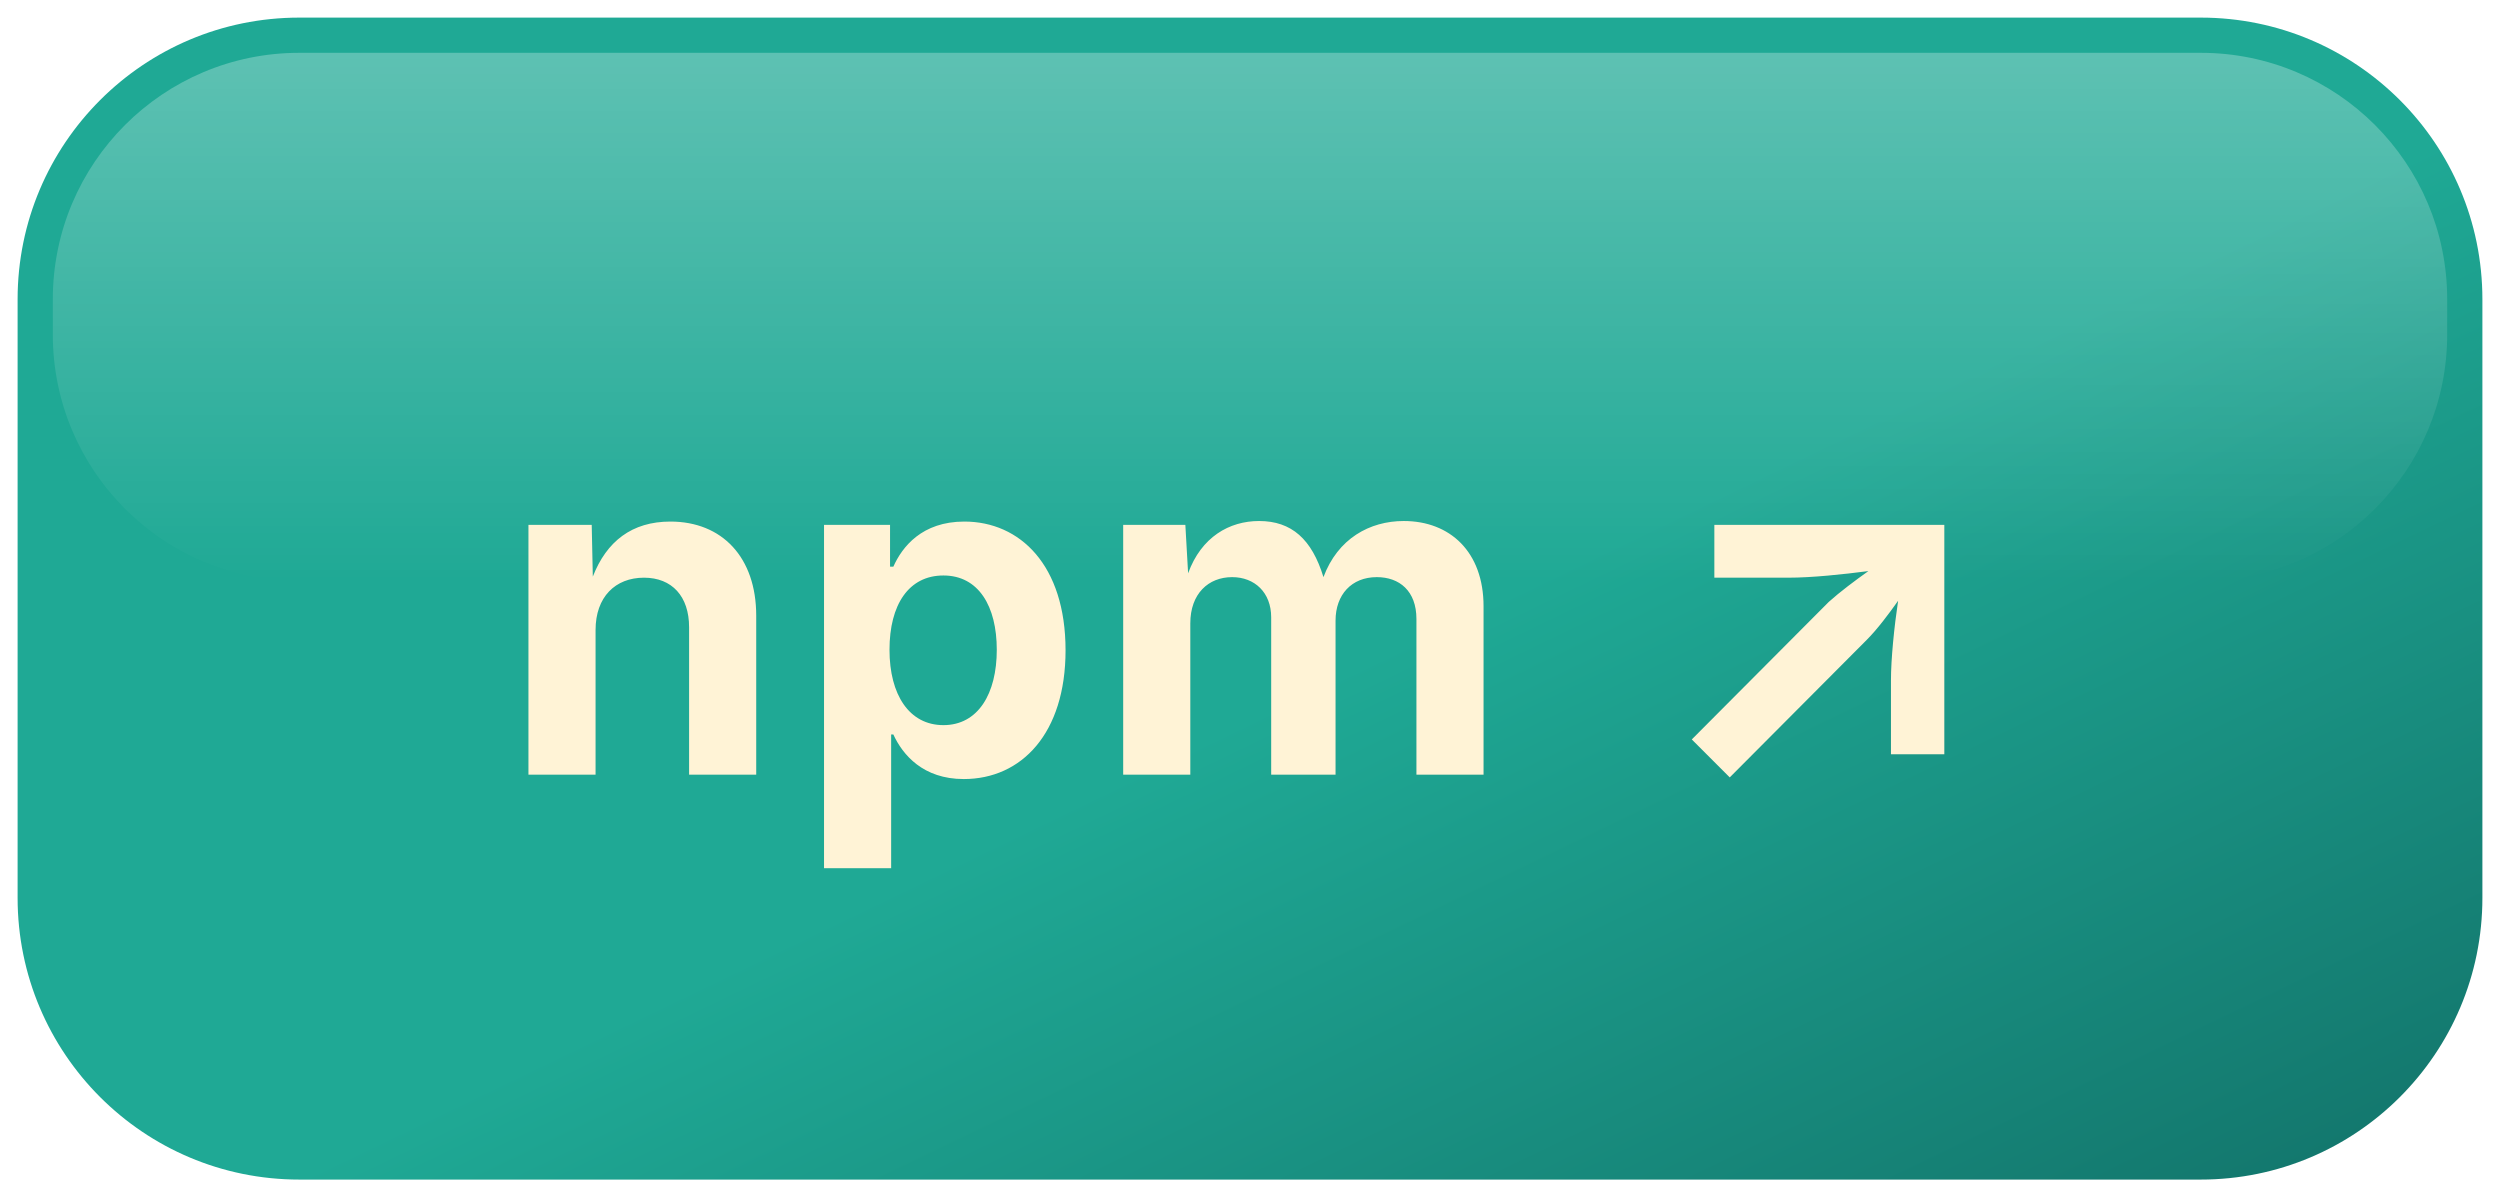
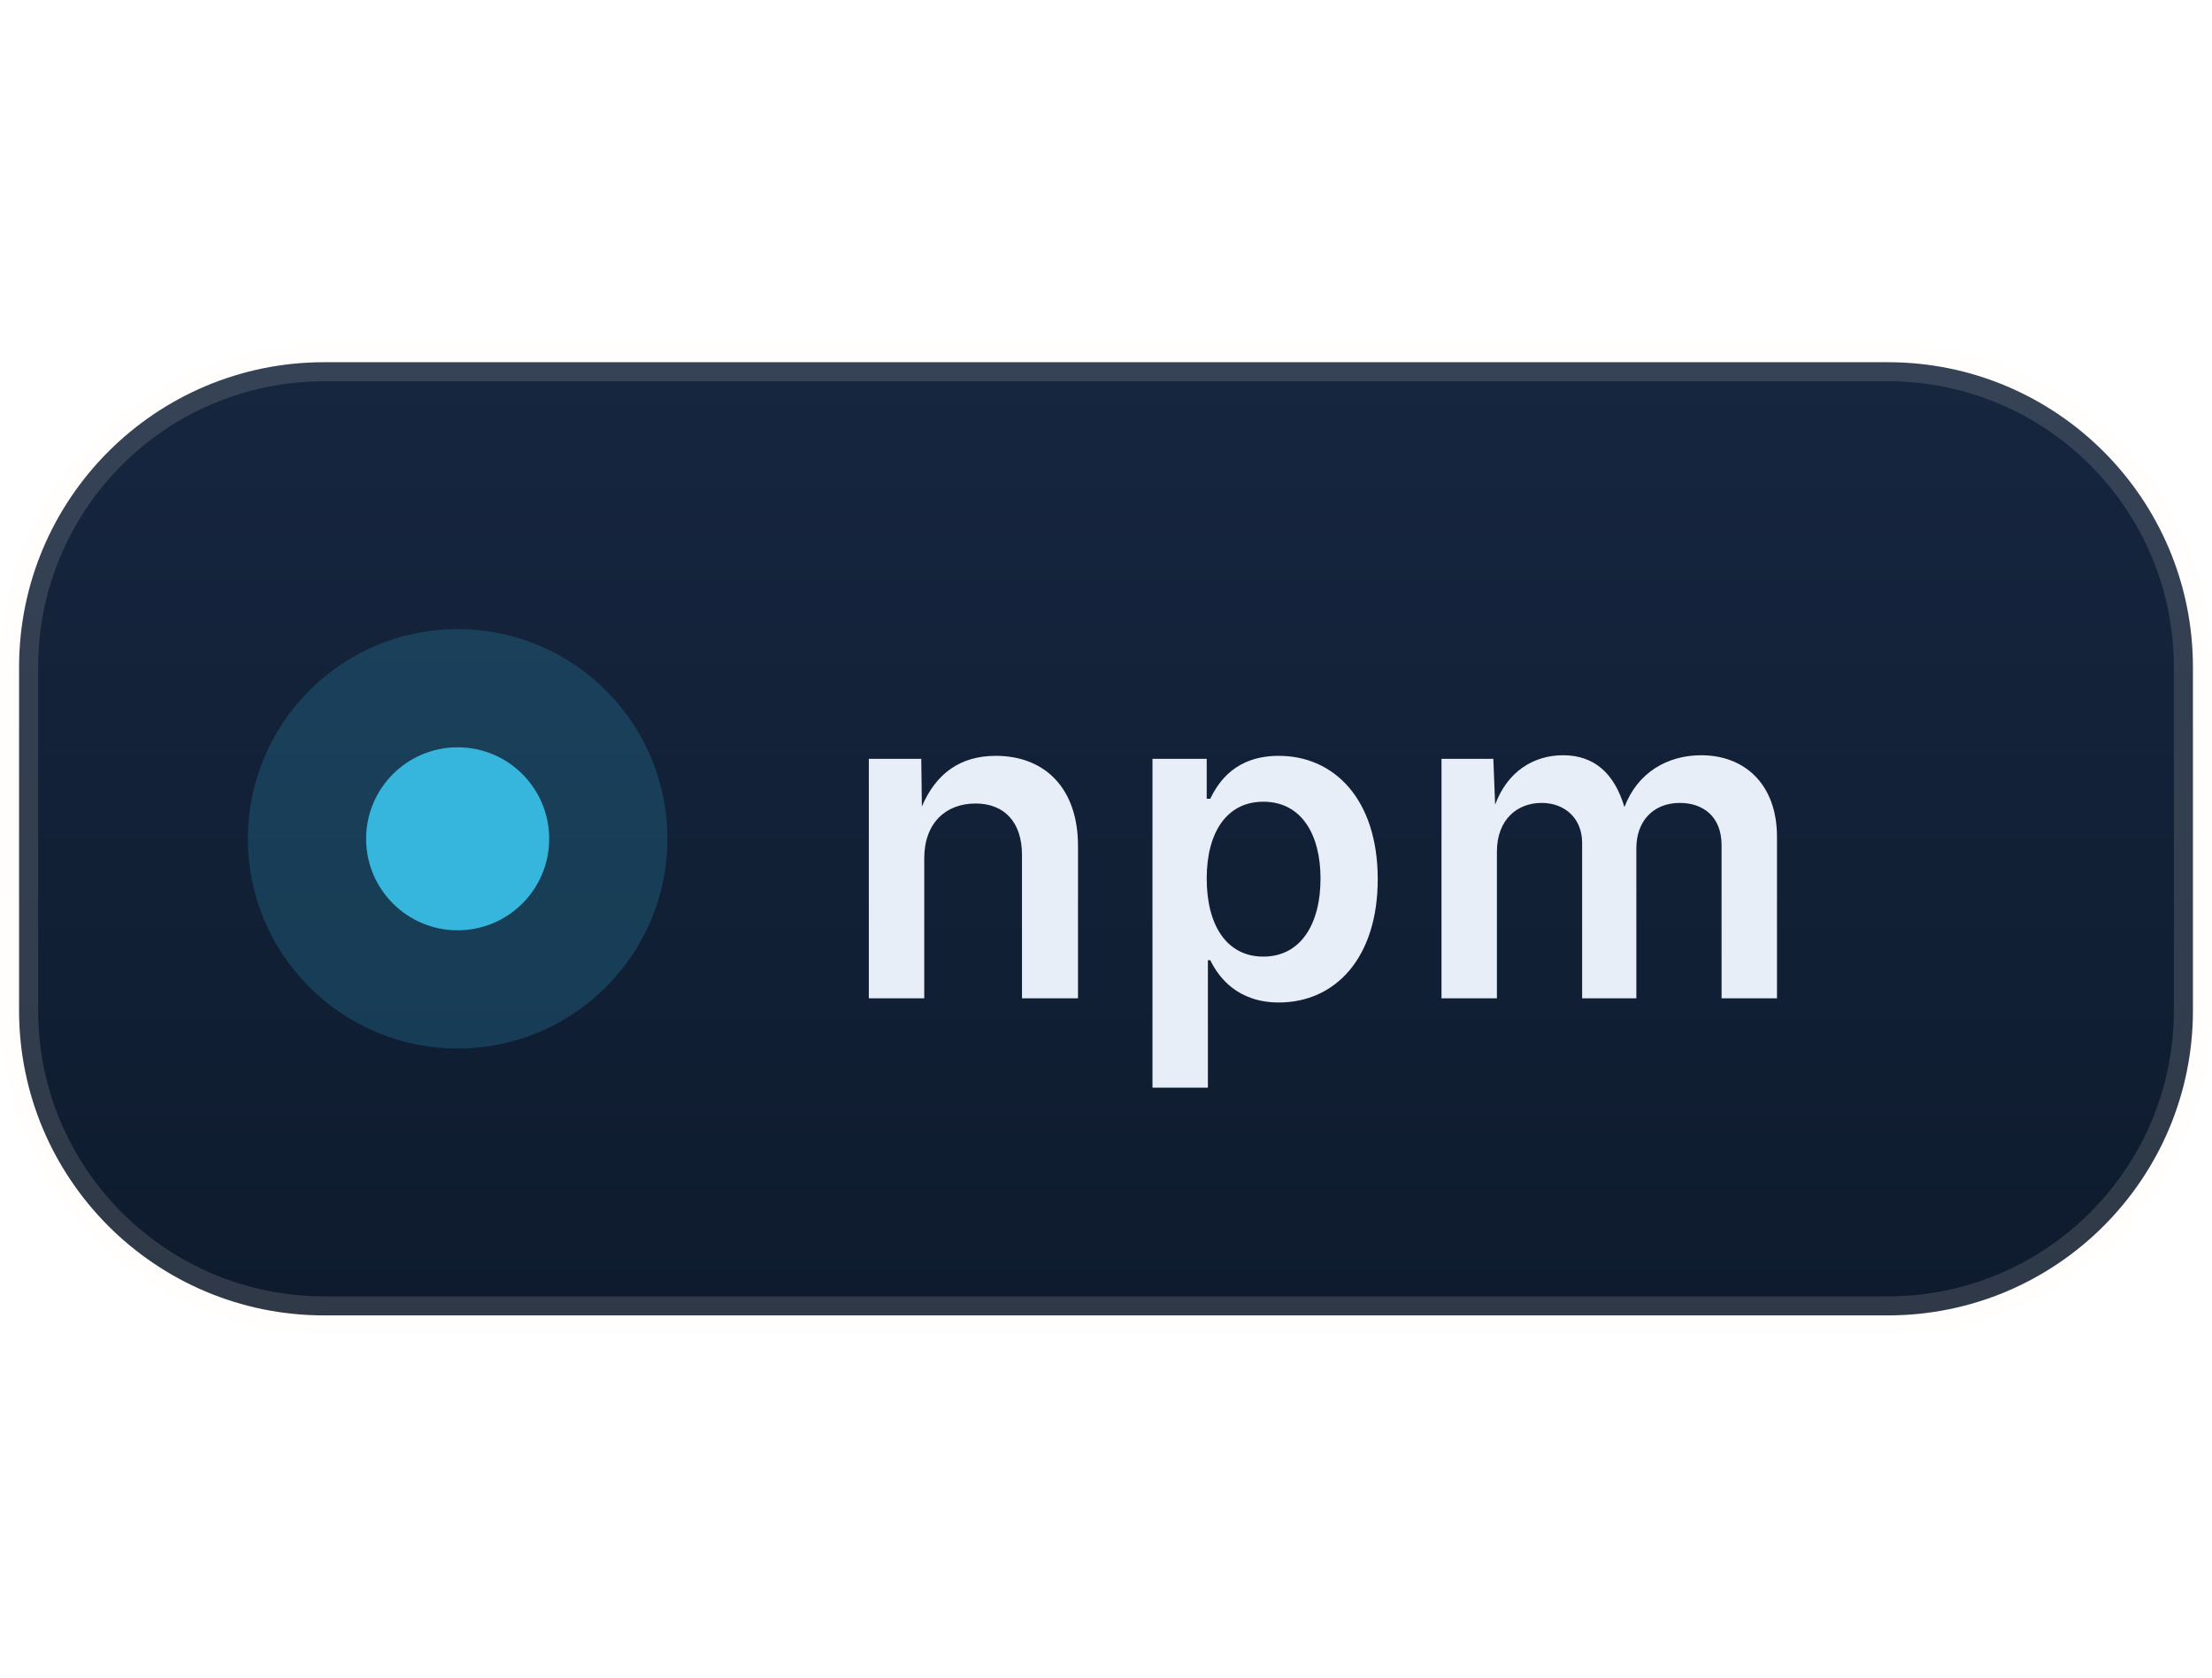
- <svg xmlns="http://www.w3.org/2000/svg" width="71" height="34" viewBox="0 0 71 34" role="img" aria-label="npm ↗">
+ <svg xmlns="http://www.w3.org/2000/svg" width="58" height="44" viewBox="0 0 58 44" role="img" aria-label="npm">
  <defs>
-     <linearGradient id="fill" x1="0" y1="0" x2="1" y2="1">
-       <stop offset="0" stop-color="#1fa995" />
-       <stop offset="0.55" stop-color="#1fa995" />
-       <stop offset="1" stop-color="#12736A" />
-     </linearGradient>
-     <linearGradient id="sheen" x1="0" y1="0" x2="0" y2="1">
-       <stop offset="0" stop-color="#ffffff" stop-opacity="0.28" />
-       <stop offset="1" stop-color="#ffffff" stop-opacity="0" />
+     <linearGradient id="face" x1="0" y1="0" x2="0" y2="1">
+       <stop offset="0" stop-color="#16263f" />
+       <stop offset="1" stop-color="#0e1b2e" />
    </linearGradient>
  </defs>
-   <rect x="0.5" y="0.5" width="70" height="33" rx="8" fill="url(#fill)" />
-   <rect x="1.5" y="1.5" width="68" height="15" rx="7" fill="url(#sheen)" />
-   <text x="35.5" y="22" text-anchor="middle" font-family="Segoe UI, Inter, -apple-system, BlinkMacSystemFont, Helvetica, Arial, sans-serif" font-size="13" font-weight="700" letter-spacing="0.3" fill="#FFF3D6">npm ↗</text>
+   <rect x="0.5" y="9.5" width="57" height="25" rx="8" fill="url(#face)" stroke="rgba(251, 243, 228, 0.14)" stroke-width="1" />
+   <circle cx="12" cy="22" r="5.5" fill="rgba(54, 182, 221, 0.2)" />
+   <circle cx="12" cy="22" r="2.4" fill="#36b6dd" />
+   <text x="22" y="22" dominant-baseline="central" font-family="Segoe UI, Inter, -apple-system, BlinkMacSystemFont, Helvetica, Arial, sans-serif" font-size="11.5" font-weight="600" letter-spacing="0.4" fill="#e7eef8">npm</text>
</svg>
